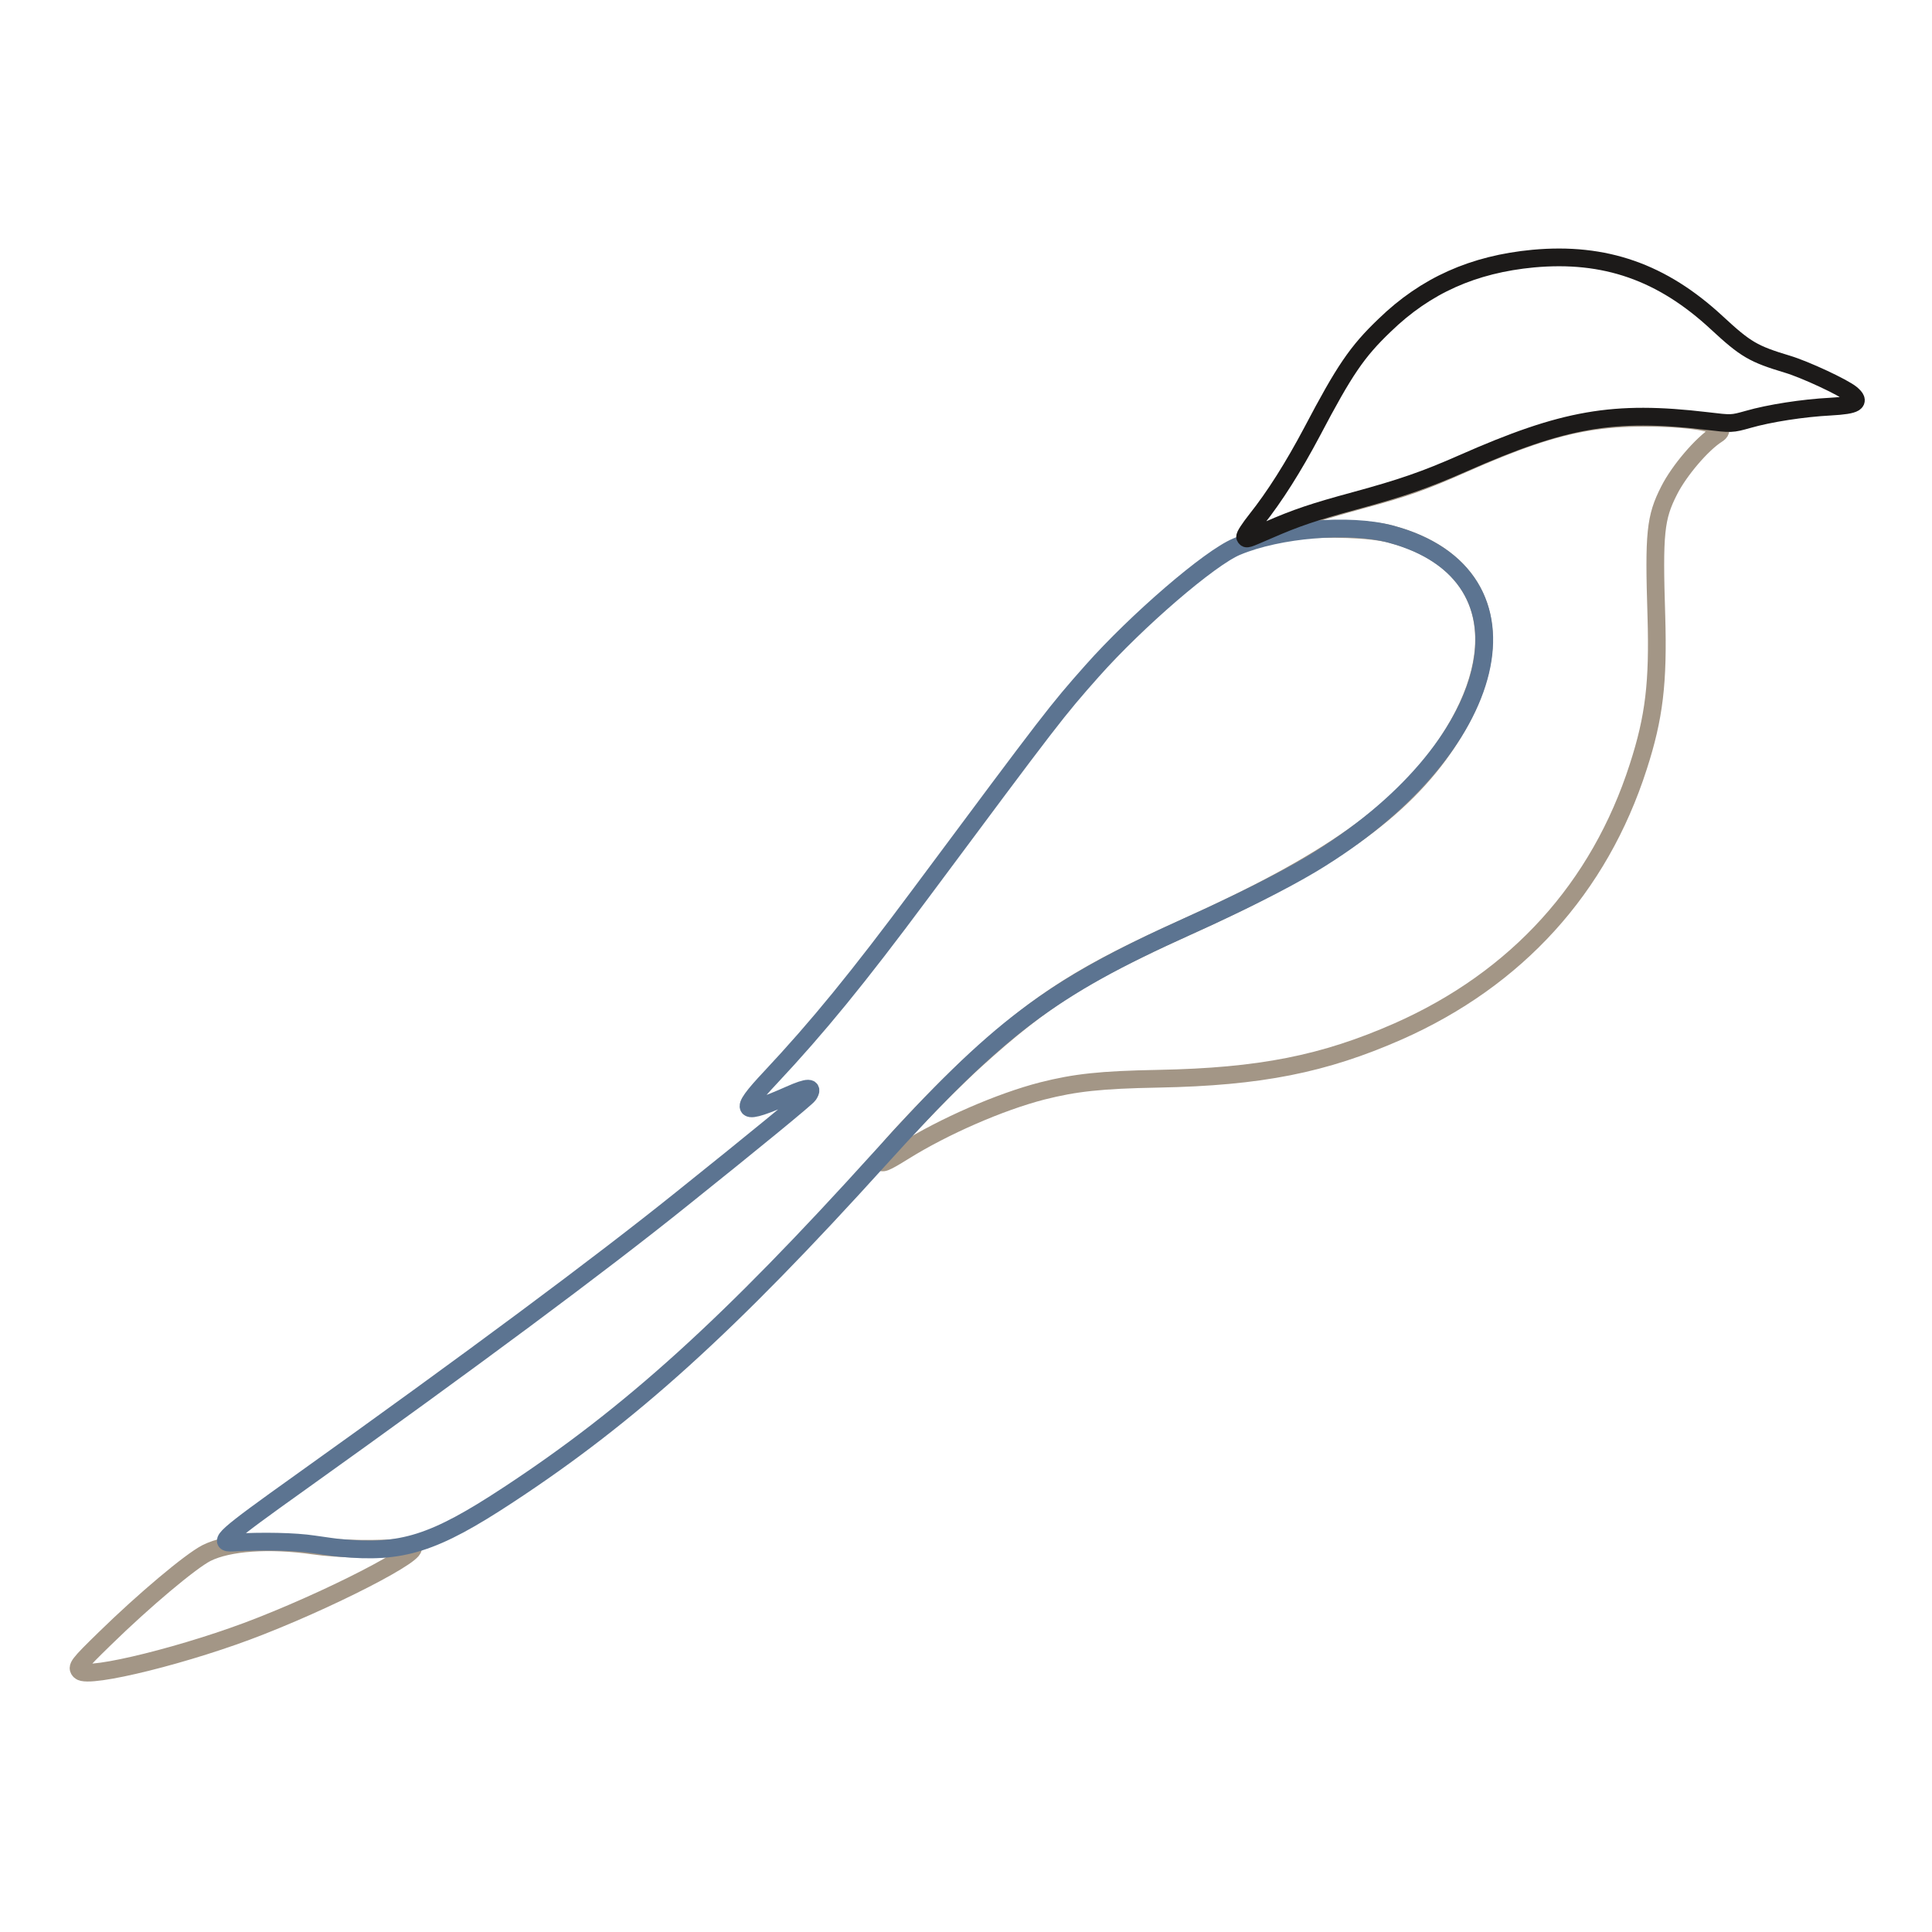
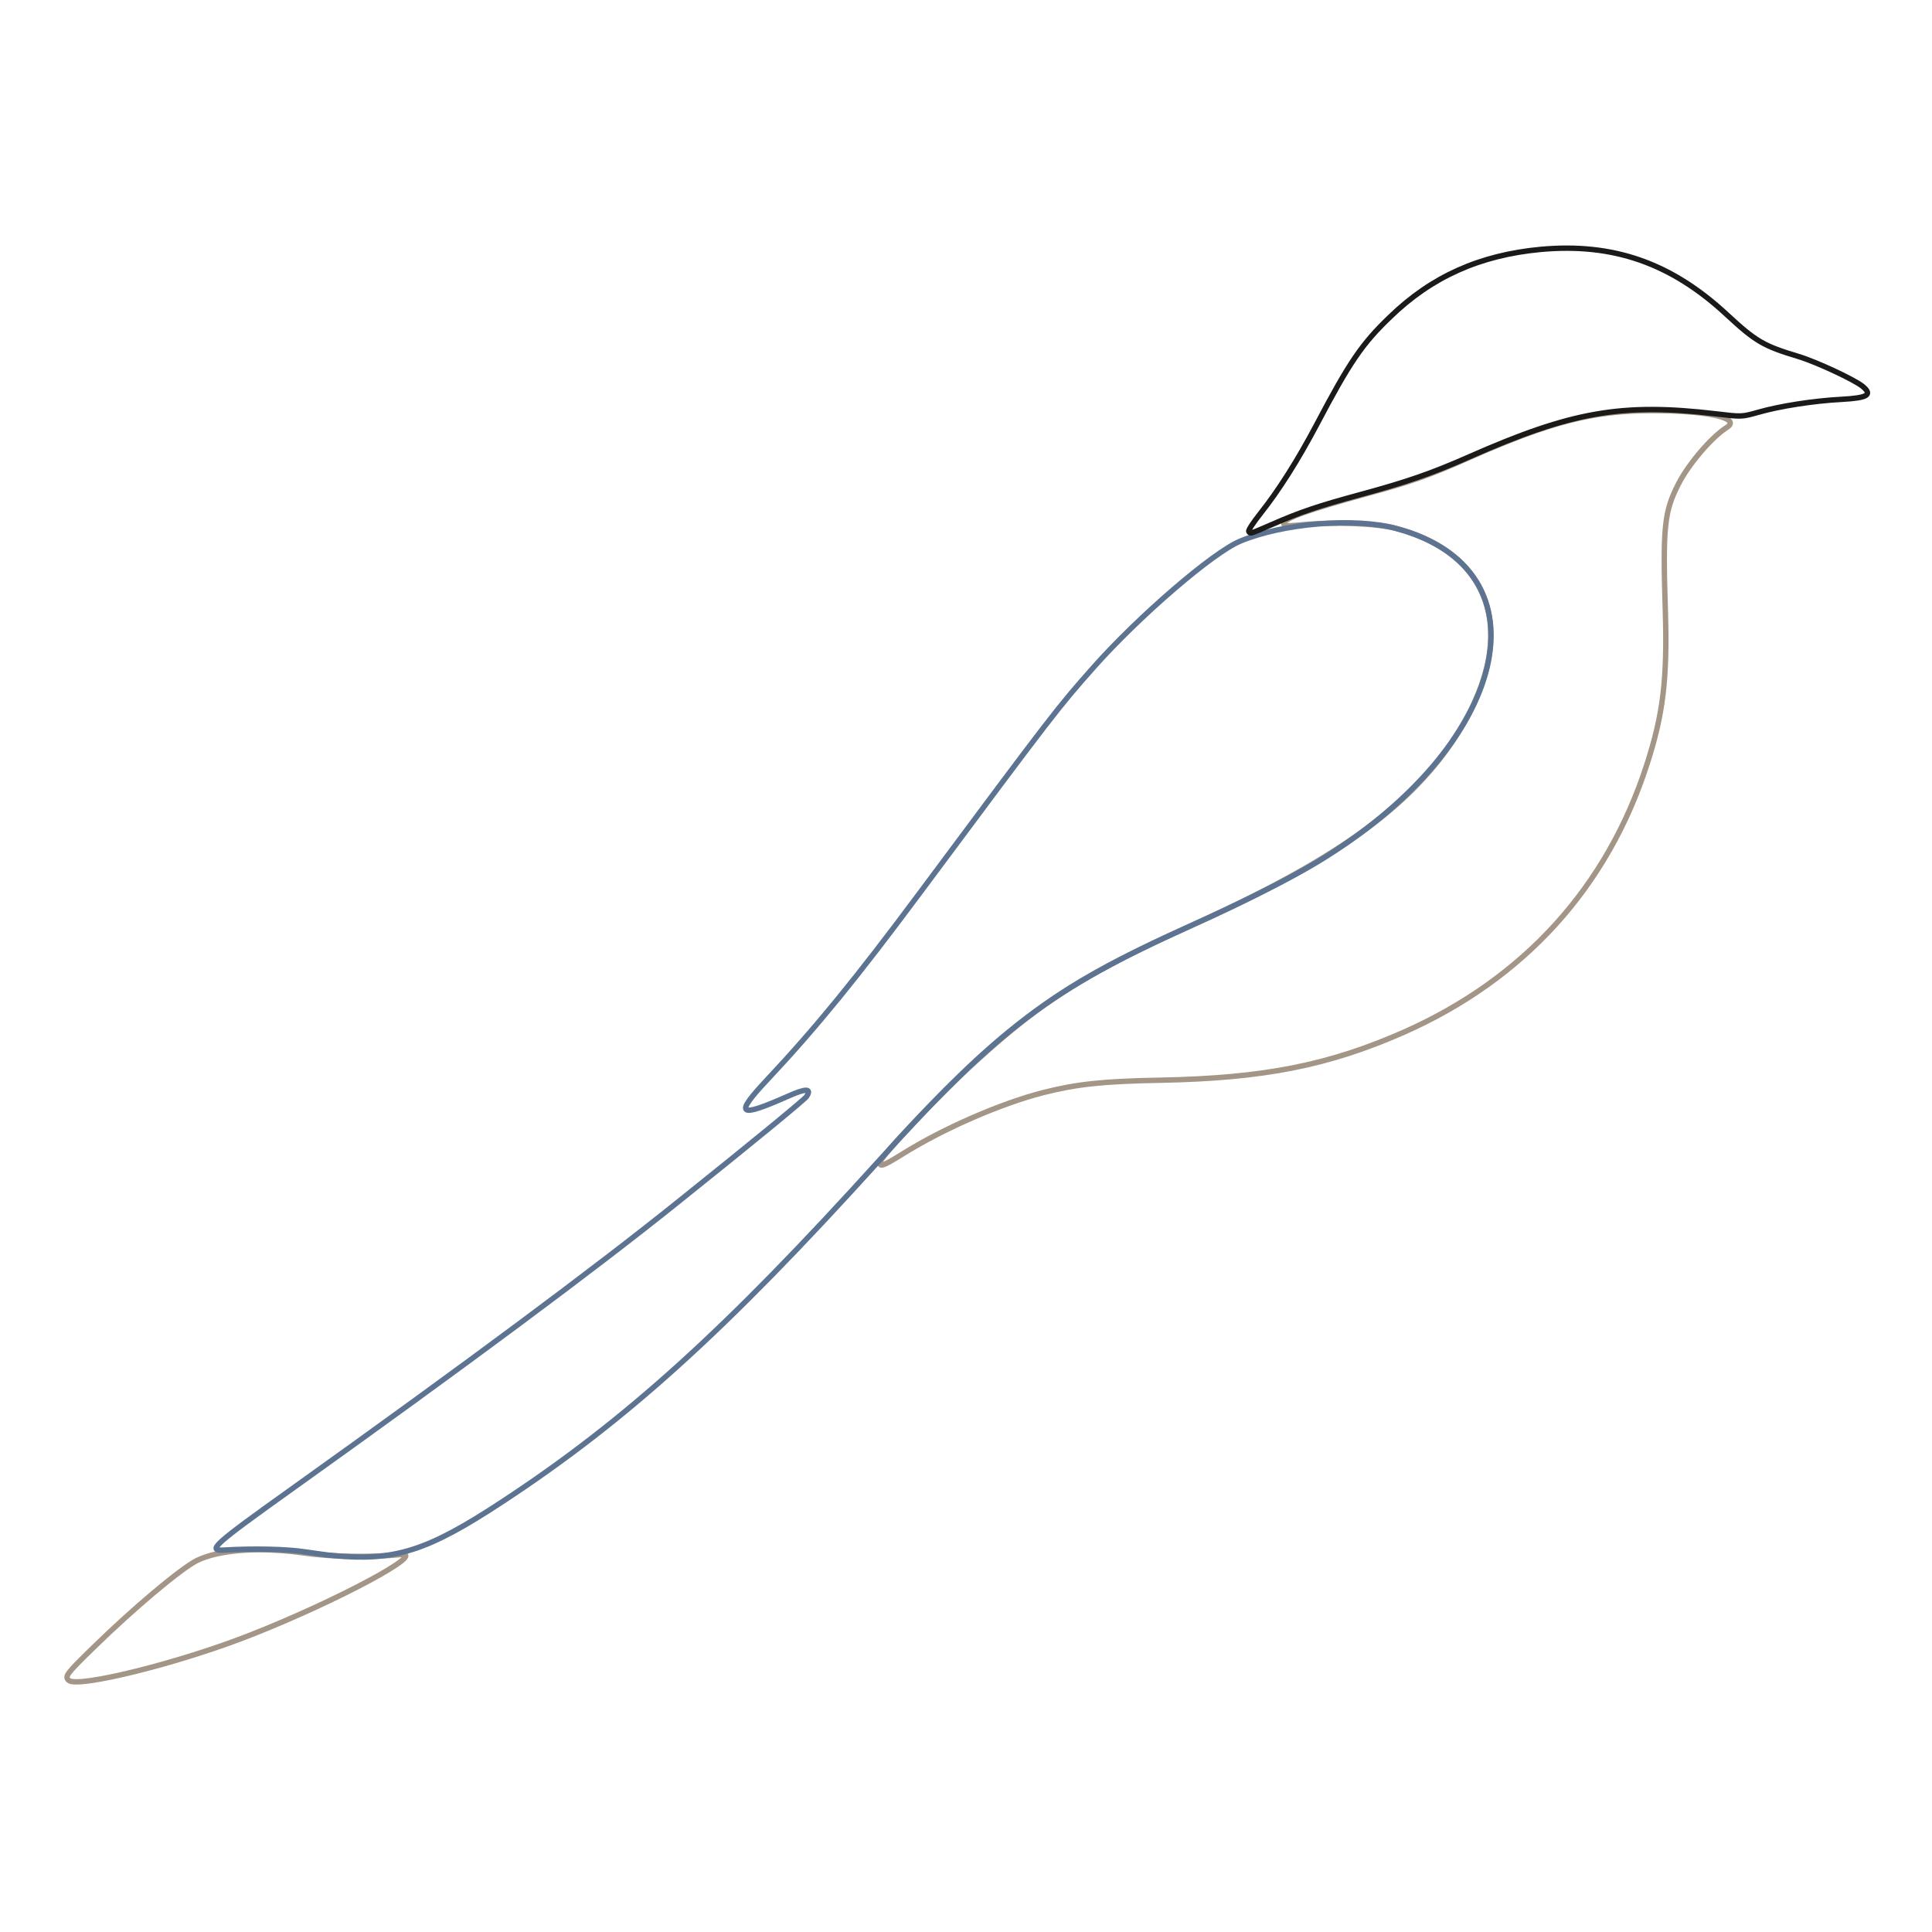
- <svg xmlns="http://www.w3.org/2000/svg" viewBox="210 -19 1090 1090" width="512" height="512">
-   <g fill="none" stroke-width="10.0" stroke-linejoin="round" stroke-linecap="round">
+ <svg xmlns="http://www.w3.org/2000/svg" viewBox="217 -12 1076 1076" width="512" height="512">
+   <g fill="none" stroke-width="3.0" stroke-linejoin="round" stroke-linecap="round">
    <path id="body" stroke="#A39686" d="M707.0 635.5C707.0 632.5 740.7 596.9 760.6 578.9C798.3 544.7 821.5 530.1 879.5 503.9C959.1 468.1 1000.9 438.5 1026.5 400.0C1063.3 344.7 1050.3 297.0 994.5 282.3C983.5 279.4 959.1 278.5 940.8 280.4C933.0 281.1 932.0 281.0 932.0 279.6C932.0 276.7 945.2 272.0 979.5 262.6C1003.5 256.1 1013.0 252.7 1036.0 242.5C1080.6 222.8 1104.1 216.8 1136.5 216.7C1167.7 216.6 1186.9 220.8 1178.8 226.0C1170.2 231.4 1157.3 246.6 1151.7 257.7C1143.9 273.0 1143.0 281.5 1144.5 328.7C1145.6 366.1 1143.3 385.7 1134.3 413.5C1112.3 482.0 1065.7 533.3 998.8 562.9C957.0 581.3 921.0 588.5 863.5 589.6C830.9 590.2 816.6 591.8 798.0 596.5C774.3 602.6 742.6 616.4 720.0 630.5C709.2 637.2 707.0 638.1 707.0 635.5Z" />
    <path id="tip" stroke="#A39686" d="M255.2 923.8C253.0 921.6 253.9 920.3 269.2 905.4C291.3 883.8 317.5 861.8 326.5 857.2C338.9 851.0 361.9 849.4 387.0 853.0C401.4 855.1 424.4 855.4 440.0 853.8C456.0 852.1 404.8 879.6 357.0 898.4C317.1 914.2 259.8 928.4 255.2 923.8Z" />
    <path id="wing" stroke="#5C7491" d="M402.0 854.3C400.1 854.2 393.3 853.2 387.0 852.3C376.6 850.7 358.1 850.3 341.5 851.3C332.2 851.8 336.2 848.2 379.5 817.3C476.2 748.2 547.8 695.0 594.5 657.5C636.1 624.2 665.1 600.4 666.2 598.7C669.2 594.1 666.0 594.0 655.7 598.6C627.9 610.9 625.7 609.1 644.6 589.0C671.4 560.4 693.9 532.9 729.5 485.0C804.2 384.6 806.0 382.3 826.1 359.6C851.3 331.2 892.5 295.7 907.7 289.4C931.5 279.4 971.4 276.1 994.5 282.3C1081.2 305.5 1057.8 403.6 950.1 468.4C933.7 478.2 908.8 490.7 879.5 503.9C802.6 538.6 773.0 560.9 706.5 634.5C621.3 728.7 565.7 779.1 496.7 824.4C454.9 851.9 436.7 857.7 402.0 854.3Z" />
    <path id="cap" stroke="#1C1A19" d="M912.5 284.0C912.1 283.4 915.0 279.0 918.8 274.2C929.2 261.1 939.7 244.5 950.3 224.5C968.5 189.9 975.6 179.4 991.2 164.5C1014.4 142.0 1041.2 130.1 1075.0 126.9C1115.4 123.2 1147.7 134.4 1178.7 163.2C1194.9 178.2 1199.2 180.7 1218.5 186.5C1228.5 189.5 1249.9 199.5 1254.4 203.2C1260.0 207.9 1257.2 209.6 1242.8 210.4C1227.2 211.2 1208.1 214.2 1196.3 217.6C1187.0 220.2 1187.0 220.2 1172.8 218.5C1120.3 212.3 1092.4 217.2 1035.3 242.4C1014.0 251.8 1000.6 256.4 974.5 263.5C951.3 269.8 941.4 273.1 925.4 280.1C912.9 285.5 913.4 285.4 912.5 284.0Z" />
  </g>
</svg>
